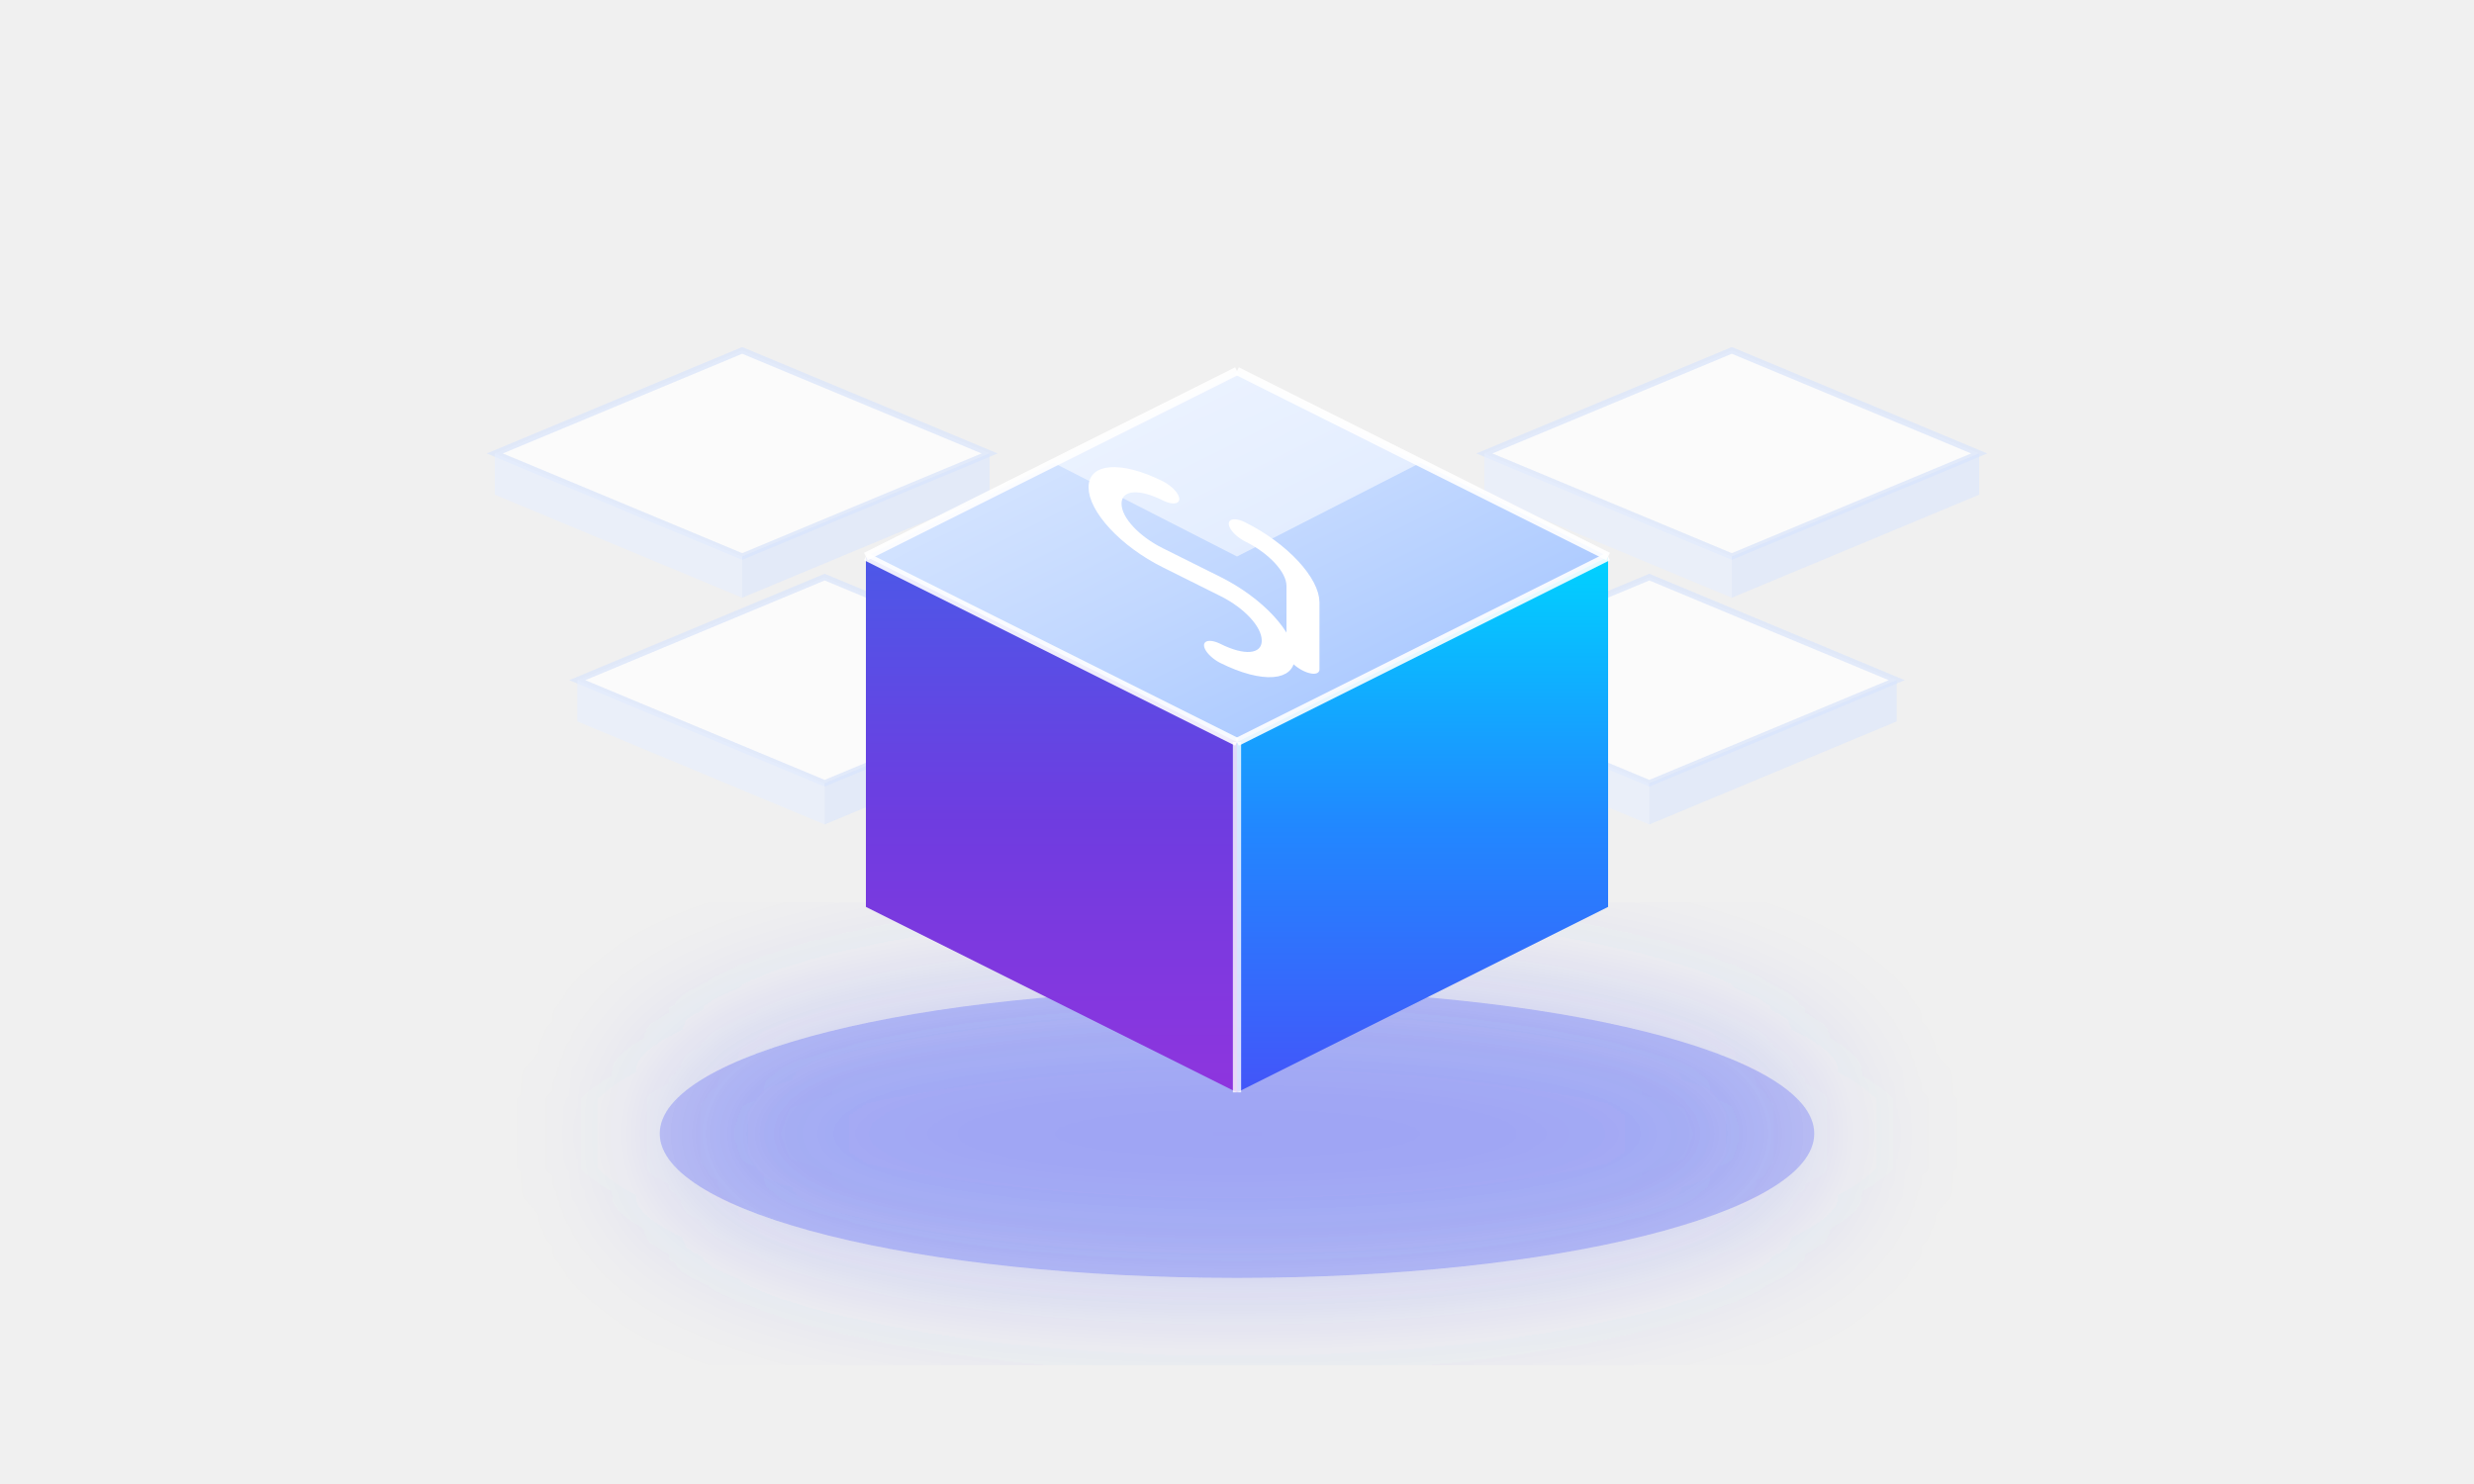
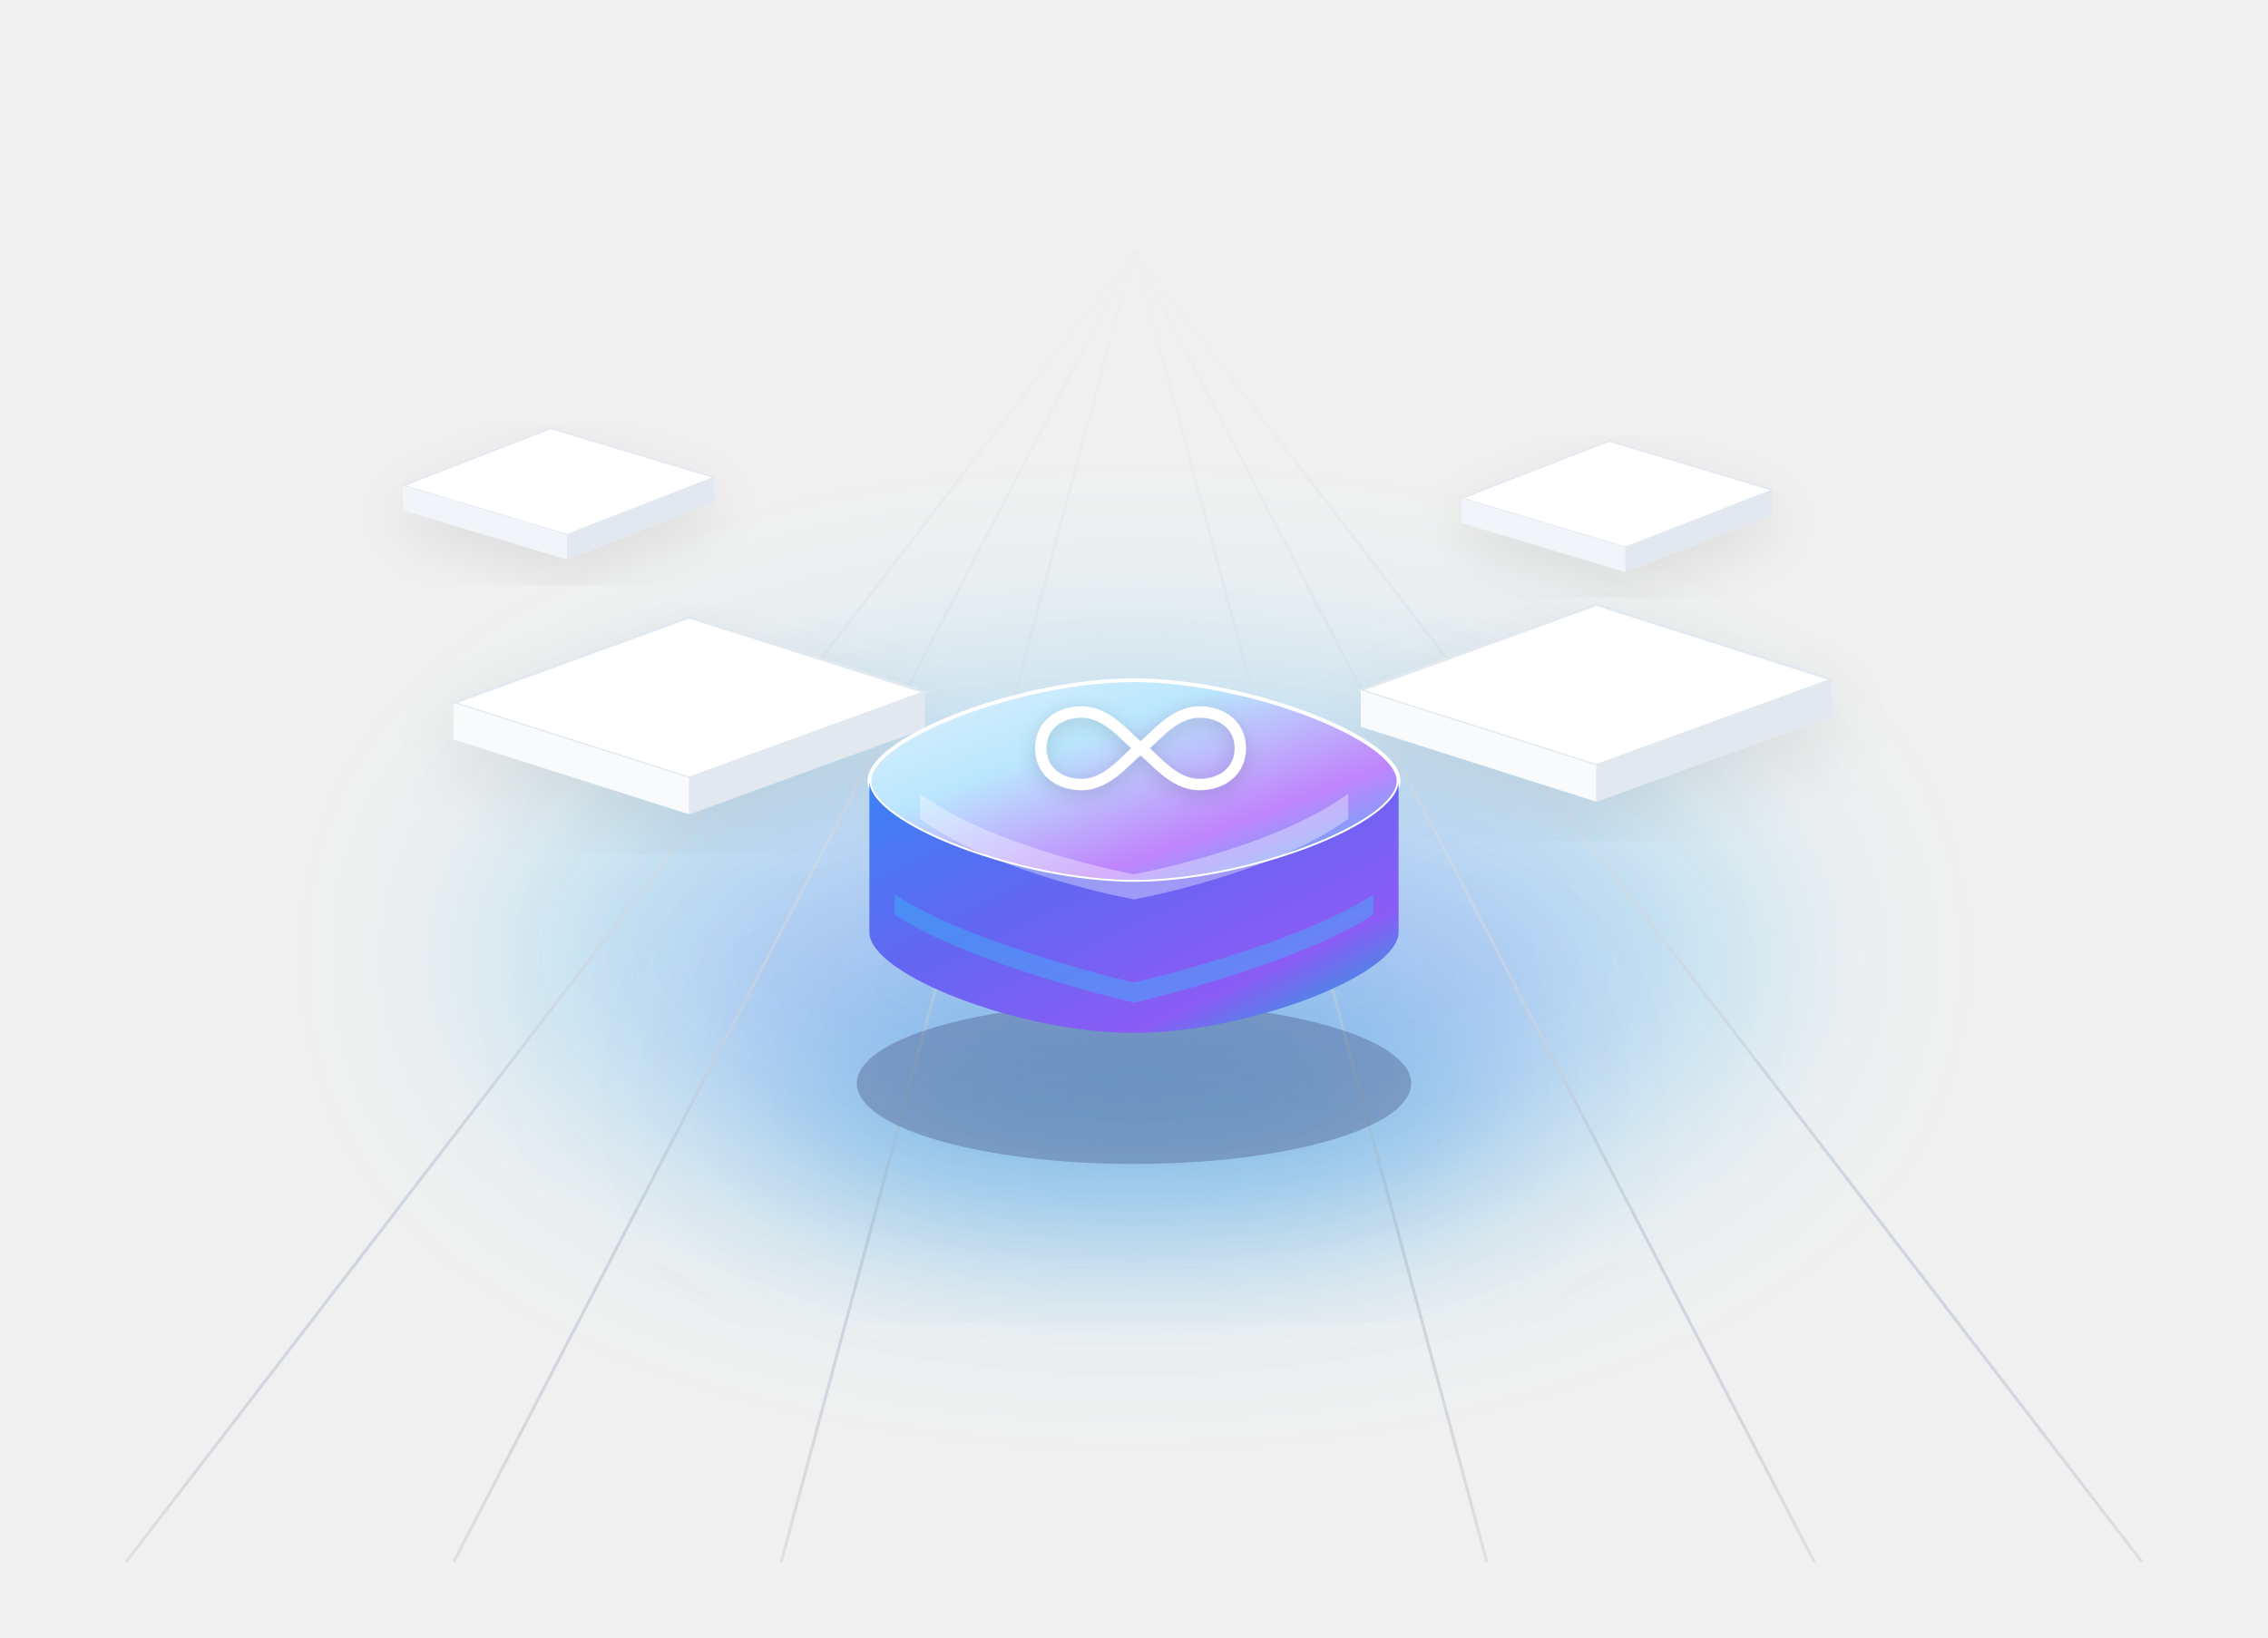
- <svg xmlns="http://www.w3.org/2000/svg" viewBox="0 0 600 360" width="100%" height="100%" fill="none">
+ <svg xmlns="http://www.w3.org/2000/svg" viewBox="0 0 900 650" width="100%" height="100%">
  <defs>
+     <linearGradient id="gridFade" x1="0%" y1="0%" x2="0%" y2="100%">
+       <stop offset="0%" stop-color="#E2E8F0" stop-opacity="0.1" />
+       <stop offset="60%" stop-color="#CBD5E1" stop-opacity="0.8" />
+       <stop offset="100%" stop-color="#94A3B8" stop-opacity="0.2" />
+     </linearGradient>
    <linearGradient id="cubeTop" x1="0%" y1="0%" x2="100%" y2="100%">
-       <stop offset="0%" stop-color="#E2EDFF" />
-       <stop offset="50%" stop-color="#C2D8FF" />
-       <stop offset="100%" stop-color="#9BBFFF" />
+       <stop offset="0%" stop-color="#E0F2FE" />
+       <stop offset="35%" stop-color="#BAE6FD" />
+       <stop offset="70%" stop-color="#C084FC" />
+       <stop offset="100%" stop-color="#38BDF8" />
    </linearGradient>
-     <linearGradient id="cubeLeft" x1="0%" y1="0%" x2="0%" y2="100%">
-       <stop offset="0%" stop-color="#4C58E8" />
-       <stop offset="50%" stop-color="#6F3CE0" />
-       <stop offset="100%" stop-color="#8E35DE" />
+     <linearGradient id="cubeFront" x1="0%" y1="0%" x2="100%" y2="100%">
+       <stop offset="0%" stop-color="#3B82F6" />
+       <stop offset="40%" stop-color="#6366F1" />
+       <stop offset="75%" stop-color="#8B5CF6" />
+       <stop offset="100%" stop-color="#06B6D4" />
    </linearGradient>
-     <linearGradient id="cubeRight" x1="0%" y1="0%" x2="0%" y2="100%">
-       <stop offset="0%" stop-color="#00D2FF" />
-       <stop offset="50%" stop-color="#2188FF" />
-       <stop offset="100%" stop-color="#4355F9" />
+     <linearGradient id="cubeSide" x1="0%" y1="0%" x2="0%" y2="100%">
+       <stop offset="0%" stop-color="#1D4ED8" />
+       <stop offset="100%" stop-color="#4338CA" />
    </linearGradient>
-     <filter id="cubeGlow" x="-30%" y="-30%" width="160%" height="160%">
-       <feGaussianBlur stdDeviation="18" result="blur" />
-       <feComposite in="SourceGraphic" in2="blur" operator="over" />
+     <filter id="softGlow" x="-50%" y="-50%" width="200%" height="200%">
+       <feGaussianBlur stdDeviation="35" result="blur" />
+     </filter>
+     <filter id="tileShadow" x="-20%" y="-20%" width="140%" height="140%">
+       <feDropShadow dx="0" dy="12" stdDeviation="16" flood-color="#0F172A" flood-opacity="0.08" />
    </filter>
  </defs>
-   <ellipse cx="300" cy="275" rx="140" ry="35" fill="rgba(67, 85, 249, 0.28)" filter="url(#cubeGlow)" />
-   <polygon points="120,110 180,85 240,110 180,135" fill="rgba(255,255,255,0.7)" stroke="rgba(220,230,250,0.8)" stroke-width="1.5" />
-   <polygon points="120,110 180,135 180,145 120,120" fill="rgba(230,238,255,0.6)" />
-   <polygon points="240,110 180,135 180,145 240,120" fill="rgba(215,228,255,0.5)" />
-   <polygon points="140,165 200,140 260,165 200,190" fill="rgba(255,255,255,0.7)" stroke="rgba(220,230,250,0.8)" stroke-width="1.5" />
-   <polygon points="140,165 200,190 200,200 140,175" fill="rgba(230,238,255,0.6)" />
-   <polygon points="260,165 200,190 200,200 260,175" fill="rgba(215,228,255,0.5)" />
-   <polygon points="360,110 420,85 480,110 420,135" fill="rgba(255,255,255,0.7)" stroke="rgba(220,230,250,0.8)" stroke-width="1.5" />
-   <polygon points="360,110 420,135 420,145 360,120" fill="rgba(230,238,255,0.6)" />
-   <polygon points="480,110 420,135 420,145 480,120" fill="rgba(215,228,255,0.5)" />
-   <polygon points="340,165 400,140 460,165 400,190" fill="rgba(255,255,255,0.7)" stroke="rgba(220,230,250,0.8)" stroke-width="1.5" />
-   <polygon points="340,165 400,190 400,200 340,175" fill="rgba(230,238,255,0.6)" />
-   <polygon points="460,165 400,190 400,200 460,175" fill="rgba(215,228,255,0.5)" />
-   <polygon points="300,90 390,135 300,180 210,135" fill="url(#cubeTop)" />
-   <polygon points="300,90 345,112 300,135 255,112" fill="rgba(255,255,255,0.55)" />
-   <polygon points="210,135 300,180 300,265 210,220" fill="url(#cubeLeft)" />
-   <polygon points="300,180 390,135 390,220 300,265" fill="url(#cubeRight)" />
-   <line x1="300" y1="90" x2="390" y2="135" stroke="rgba(255,255,255,0.9)" stroke-width="2" />
-   <line x1="300" y1="90" x2="210" y2="135" stroke="rgba(255,255,255,0.9)" stroke-width="2" />
-   <line x1="210" y1="135" x2="300" y2="180" stroke="rgba(255,255,255,0.9)" stroke-width="2" />
-   <line x1="390" y1="135" x2="300" y2="180" stroke="rgba(255,255,255,0.9)" stroke-width="2" />
-   <line x1="300" y1="180" x2="300" y2="265" stroke="rgba(255,255,255,0.8)" stroke-width="2" />
-   <g transform="translate(300, 135) skewY(26.5) scale(1, 0.58) translate(-40, -40)">
-     <path d="M 22 28 C 14 28 8 34 8 42 C 8 50 14 56 22 56 L 36 56 C 44 56 50 62 50 70 C 50 78 44 84 36 84" stroke="#FFFFFF" stroke-width="8" stroke-linecap="round" fill="none" />
-     <path d="M 42 28 C 50 28 56 34 56 42 L 56 70" stroke="#FFFFFF" stroke-width="8" stroke-linecap="round" fill="none" />
+   <ellipse cx="450" cy="380" rx="260" ry="120" fill="#38BDF8" opacity="0.25" filter="url(#softGlow)" />
+   <ellipse cx="450" cy="390" rx="190" ry="80" fill="#818CF8" opacity="0.3" filter="url(#softGlow)" />
+   <g stroke="url(#gridFade)" stroke-width="1.2">
+     <line x1="260" y1="180" x2="640" y2="180" opacity="0.3" />
+     <line x1="210" y1="230" x2="690" y2="230" opacity="0.4" />
+     <line x1="150" y1="290" x2="750" y2="290" opacity="0.6" />
+     <line x1="80" y1="370" x2="820" y2="370" opacity="0.8" />
+     <line x1="10" y1="470" x2="890" y2="470" opacity="1" />
+     <line x1="-80" y1="600" x2="980" y2="600" opacity="0.6" />
+     <line x1="450" y1="100" x2="50" y2="620" />
+     <line x1="450" y1="100" x2="180" y2="620" />
+     <line x1="450" y1="100" x2="310" y2="620" />
+     <line x1="450" y1="100" x2="450" y2="620" />
+     <line x1="450" y1="100" x2="590" y2="620" />
+     <line x1="450" y1="100" x2="720" y2="620" />
+     <line x1="450" y1="100" x2="850" y2="620" />
+   </g>
+   <g transform="translate(160, 170) scale(0.65)" filter="url(#tileShadow)">
+     <path d="M 0 35 L 90 0 L 190 30 L 100 65 Z" fill="#FFFFFF" stroke="#E2E8F0" stroke-width="1" />
+     <path d="M 0 35 L 100 65 L 100 80 L 0 50 Z" fill="#F1F5F9" />
+     <path d="M 100 65 L 190 30 L 190 45 L 100 80 Z" fill="#E2E8F0" />
+   </g>
+   <g transform="translate(580, 175) scale(0.65)" filter="url(#tileShadow)">
+     <path d="M 0 35 L 90 0 L 190 30 L 100 65 Z" fill="#FFFFFF" stroke="#E2E8F0" stroke-width="1" />
+     <path d="M 0 35 L 100 65 L 100 80 L 0 50 Z" fill="#F1F5F9" />
+     <path d="M 100 65 L 190 30 L 190 45 L 100 80 Z" fill="#E2E8F0" />
+   </g>
+   <g transform="translate(180, 245) scale(0.85)" filter="url(#tileShadow)">
+     <path d="M 0 40 L 110 0 L 220 35 L 110 75 Z" fill="#FFFFFF" stroke="#E2E8F0" stroke-width="1.2" />
+     <path d="M 0 40 L 110 75 L 110 92 L 0 57 Z" fill="#F8FAFC" />
+     <path d="M 110 75 L 220 35 L 220 52 L 110 92 Z" fill="#E2E8F0" />
+   </g>
+   <g transform="translate(540, 240) scale(0.85)" filter="url(#tileShadow)">
+     <path d="M 0 40 L 110 0 L 220 35 L 110 75 Z" fill="#FFFFFF" stroke="#E2E8F0" stroke-width="1.2" />
+     <path d="M 0 40 L 110 75 L 110 92 L 0 57 Z" fill="#F8FAFC" />
+     <path d="M 110 75 L 220 35 L 220 52 L 110 92 Z" fill="#E2E8F0" />
+   </g>
+   <g transform="translate(345, 255)">
+     <ellipse cx="105" cy="180" rx="145" ry="45" fill="#0284C7" opacity="0.3" filter="url(#softGlow)" />
+     <ellipse cx="105" cy="175" rx="110" ry="32" fill="#1E1B4B" opacity="0.25" />
+     <path d="M 105 15 C 150 15 210 38 210 55 C 210 72 150 95 105 95 C 60 95 0 72 0 55 C 0 38 60 15 105 15 Z" fill="url(#cubeTop)" stroke="#FFFFFF" stroke-width="1.5" />
+     <path d="M 0 55 C 0 72 60 95 105 95 C 150 95 210 72 210 55 L 210 115 C 210 132 150 155 105 155 C 60 155 0 132 0 115 Z" fill="url(#cubeFront)" />
+     <path d="M 20 60 C 50 82 105 92 105 92 C 105 92 160 82 190 60 L 190 70 C 160 92 105 102 105 102 C 105 102 50 92 20 70 Z" fill="#FFFFFF" opacity="0.35" />
+     <path d="M 10 100 C 40 120 105 135 105 135 C 105 135 170 120 200 100 L 200 108 C 170 128 105 143 105 143 C 105 143 40 128 10 108 Z" fill="#38BDF8" opacity="0.4" />
+     <g transform="translate(68, 42) scale(0.9)" fill="none" stroke="#FFFFFF" stroke-width="5" stroke-linecap="round" stroke-linejoin="round">
+       <path d="M 18 16 C 8 16 0 10 0 0 C 0 -10 8 -16 18 -16 C 30 -16 38 -4 44 0 C 50 4 58 16 70 16 C 80 16 88 10 88 0 C 88 -10 80 -16 70 -16 C 58 -16 50 -4 44 0 C 38 4 30 16 18 16 Z" filter="drop-shadow(0 2px 4px rgba(0,0,0,0.15))" />
+     </g>
  </g>
</svg>
